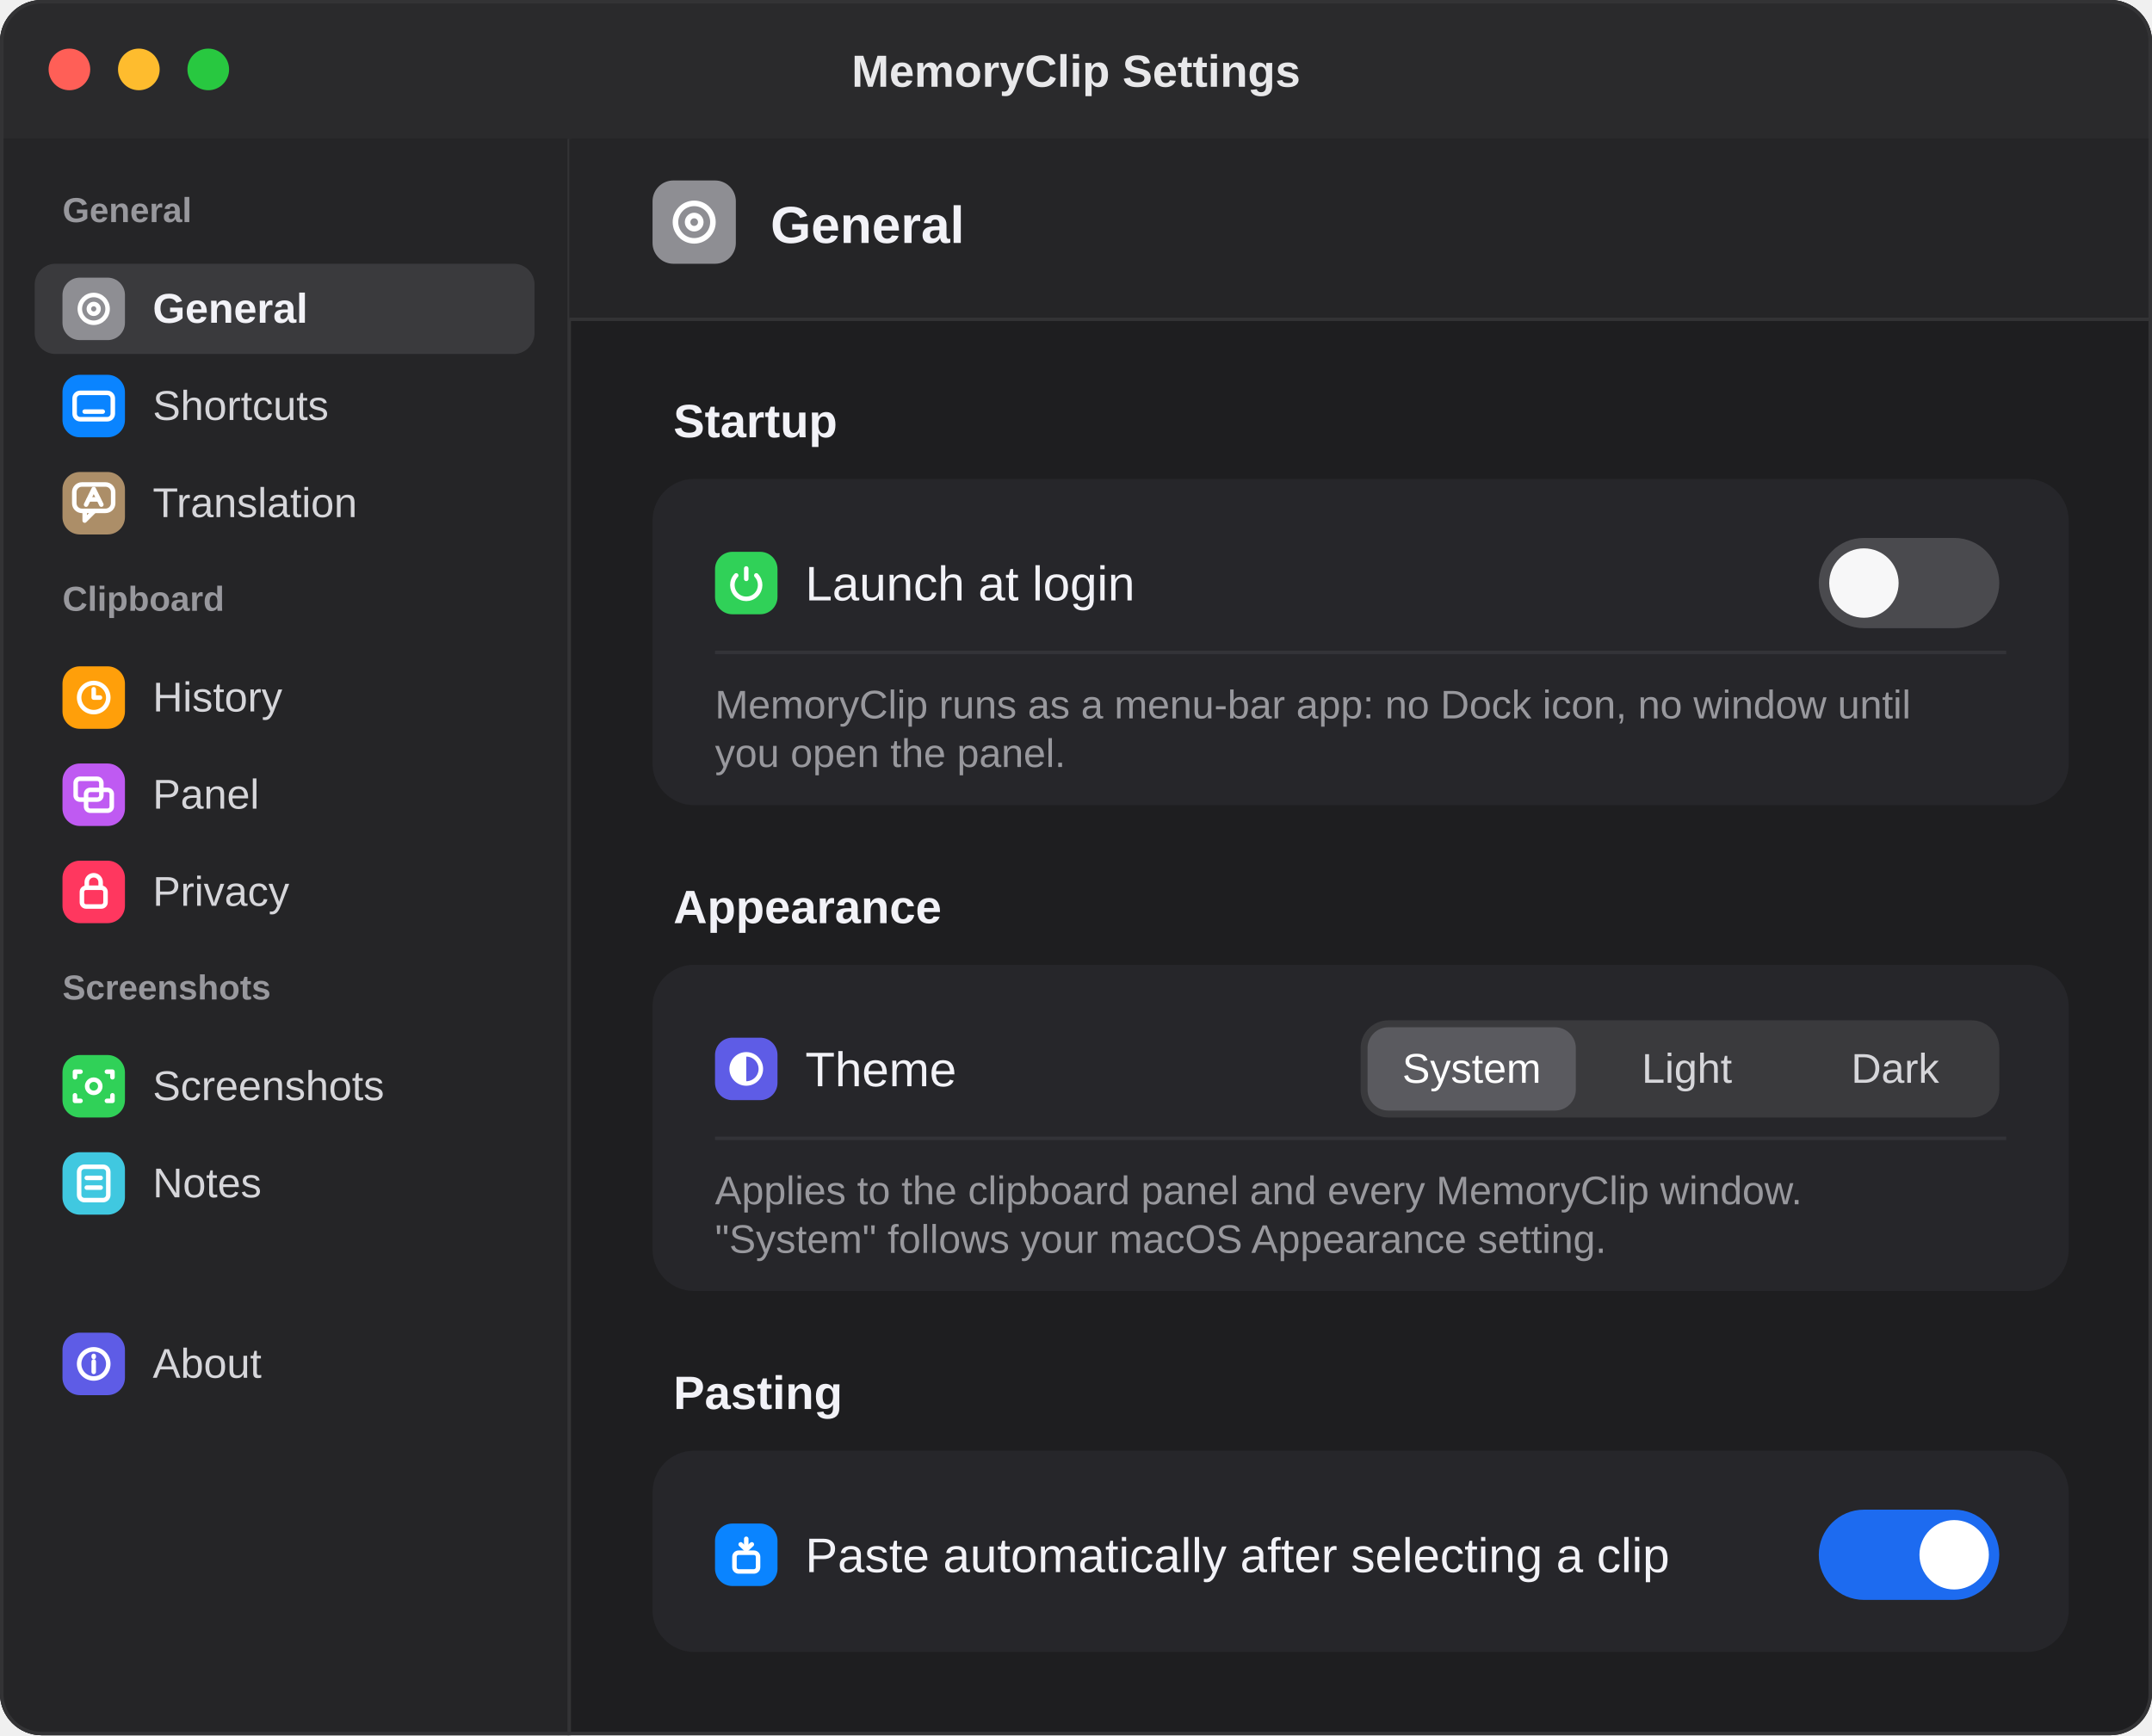
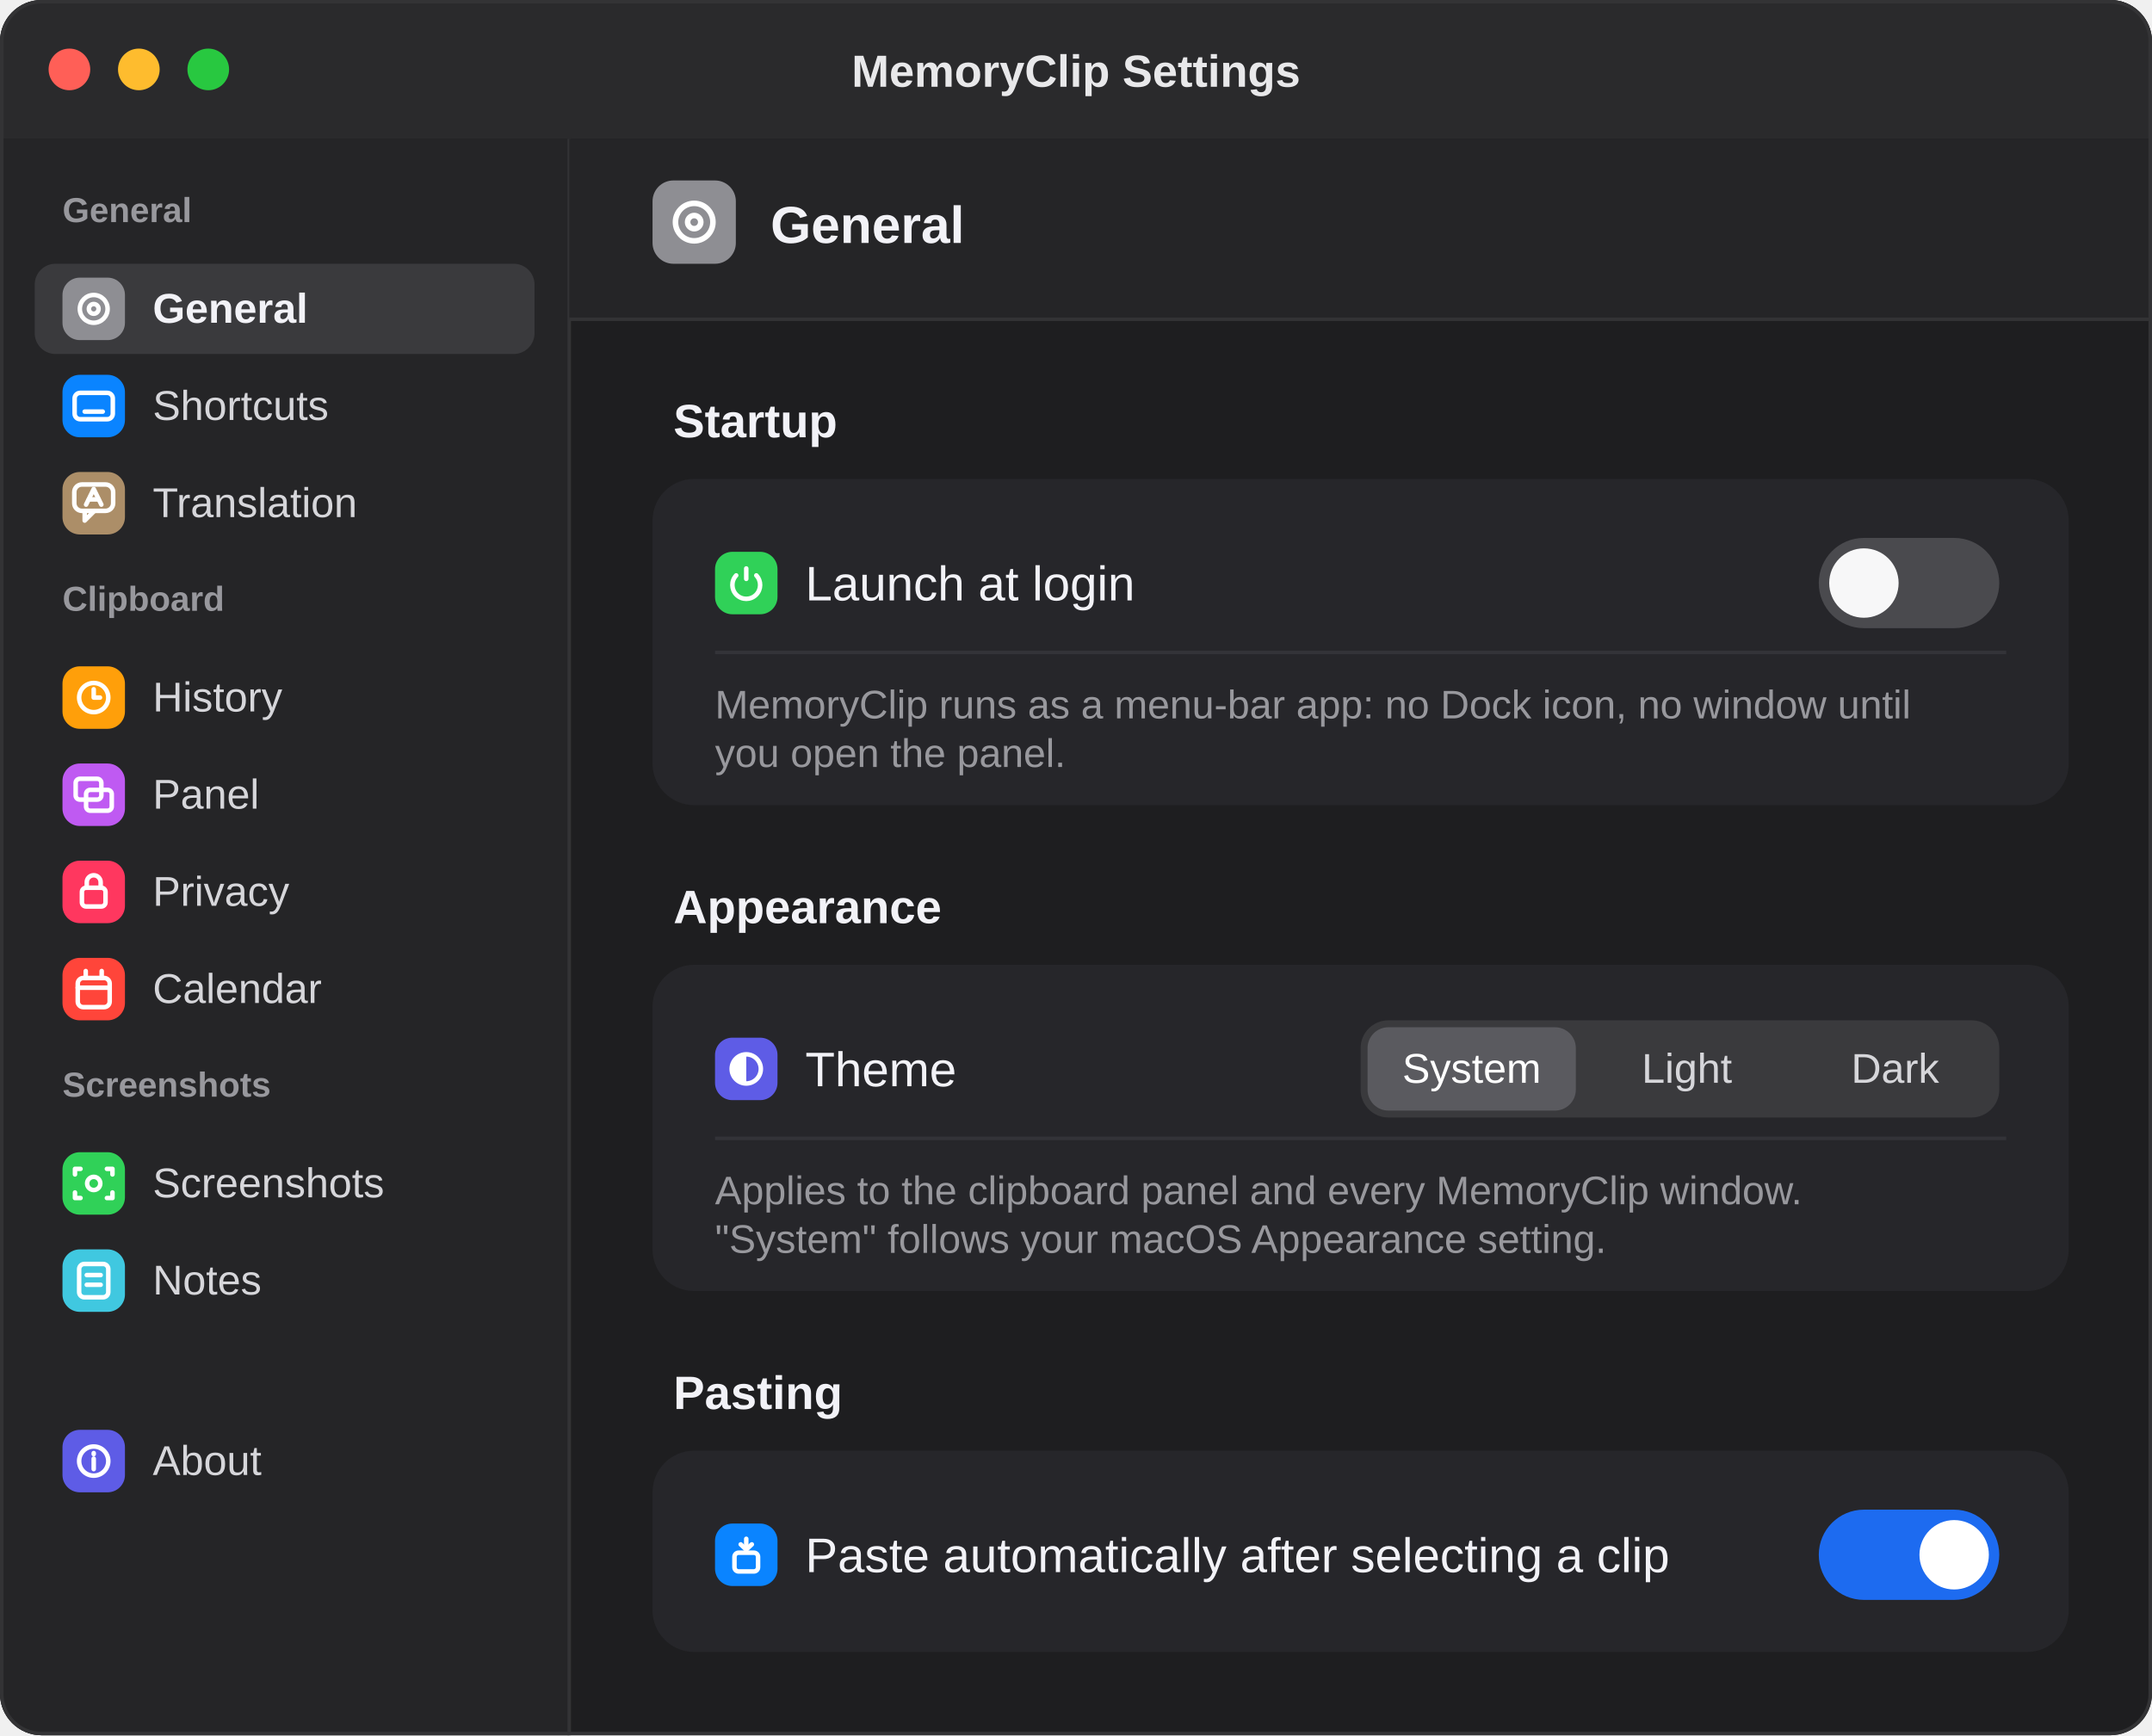
<svg xmlns="http://www.w3.org/2000/svg" viewBox="0 0 620 500" width="620" height="500" font-family="-apple-system, BlinkMacSystemFont, 'SF Pro Text', 'Helvetica Neue', Arial, sans-serif">
  <rect width="620" height="500" rx="12" fill="#1e1e20" />
  <path d="M0 12 A12 12 0 0 1 12 0 H608 A12 12 0 0 1 620 12 V40 H0 Z" fill="#2a2a2c" />
  <circle cx="20" cy="20" r="6" fill="#ff5f57" />
  <circle cx="40" cy="20" r="6" fill="#febc2e" />
  <circle cx="60" cy="20" r="6" fill="#28c840" />
  <text x="310" y="25" fill="#e8e8ea" font-size="13" font-weight="600" text-anchor="middle">MemoryClip Settings</text>
  <path d="M0 40 H164 V500 H12 A12 12 0 0 1 0 488 Z" fill="#252527" />
  <rect x="10" y="76" width="144" height="26" rx="6" fill="#3a3a3d" />
  <g font-size="10" font-weight="600" fill="#98989d">
    <text x="18" y="64">General</text>
    <text x="18" y="176">Clipboard</text>
-     <text x="18" y="288">Screenshots</text>
+     <text x="18" y="316">Screenshots</text>
  </g>
  <g font-size="12" fill="#d6d6da">
    <text x="44" y="93" fill="#f2f2f7" font-weight="600">General</text>
    <text x="44" y="121">Shortcuts</text>
    <text x="44" y="149">Translation</text>
    <text x="44" y="205">History</text>
    <text x="44" y="233">Panel</text>
    <text x="44" y="261">Privacy</text>
-     <text x="44" y="317">Screenshots</text>
-     <text x="44" y="345">Notes</text>
-     <text x="44" y="397">About</text>
+     <text x="44" y="289">Calendar</text>
+     <text x="44" y="345">Screenshots</text>
+     <text x="44" y="373">Notes</text>
+     <text x="44" y="425">About</text>
  </g>
  <g>
    <rect x="18" y="80" width="18" height="18" rx="5" fill="#8e8e93" />
    <rect x="18" y="108" width="18" height="18" rx="5" fill="#0a84ff" />
    <rect x="18" y="136" width="18" height="18" rx="5" fill="#ac8e68" />
    <rect x="18" y="192" width="18" height="18" rx="5" fill="#ff9f0a" />
    <rect x="18" y="220" width="18" height="18" rx="5" fill="#bf5af2" />
    <rect x="18" y="248" width="18" height="18" rx="5" fill="#ff375f" />
-     <rect x="18" y="304" width="18" height="18" rx="5" fill="#30d158" />
-     <rect x="18" y="332" width="18" height="18" rx="5" fill="#40c8e0" />
-     <rect x="18" y="384" width="18" height="18" rx="5" fill="#5e5ce6" />
+     <rect x="18" y="276" width="18" height="18" rx="5" fill="#ff453a" />
+     <rect x="18" y="332" width="18" height="18" rx="5" fill="#30d158" />
+     <rect x="18" y="360" width="18" height="18" rx="5" fill="#40c8e0" />
+     <rect x="18" y="412" width="18" height="18" rx="5" fill="#5e5ce6" />
  </g>
  <g fill="none" stroke="#ffffff" stroke-width="1.3" stroke-linecap="round" stroke-linejoin="round">
    <circle cx="27" cy="89" r="4" />
    <circle cx="27" cy="89" r="1.4" />
    <rect x="21.5" y="113.2" width="11" height="7.6" rx="1.6" />
    <path d="M24.4 118.6 H29.6" />
    <rect x="21.4" y="139.6" width="11.2" height="7.6" rx="2.2" />
    <path d="M24.4 147.2 V150 L27.2 147.2" />
    <path d="M24.8 145.4 L27 140.9 L29.2 145.4" />
    <path d="M25.6 143.9 H28.4" />
    <circle cx="27" cy="201" r="4.2" />
    <path d="M27 198.6 V201 H28.8" />
    <rect x="21.8" y="224.4" width="7.4" height="6" rx="1.2" />
    <rect x="24.8" y="227.6" width="7.4" height="6" rx="1.2" />
    <rect x="23.6" y="255.8" width="6.8" height="5.4" rx="1.2" />
    <path d="M25 255.8 V254.2 a2 2 0 0 1 4 0 V255.8" />
-     <path d="M21.6 310.4 V308.8 H23.2" />
-     <path d="M30.8 308.8 H32.4 V310.4" />
-     <path d="M32.4 315.6 V317.2 H30.8" />
-     <path d="M23.2 317.2 H21.6 V315.6" />
-     <circle cx="27" cy="313" r="1.9" />
-     <rect x="22.8" y="336.2" width="8.4" height="9.6" rx="1.5" />
-     <path d="M25 339.4 H29" />
-     <path d="M25 342.2 H29" />
-     <circle cx="27" cy="393" r="4.2" />
-     <path d="M27 390.7 v0.3" />
-     <path d="M27 392.3 v3" />
+     <rect x="22.4" y="281.8" width="9.2" height="8.4" rx="1.6" />
+     <path d="M22.4 284.6 H31.6" />
+     <path d="M24.7 279.8 V281.8" />
+     <path d="M29.3 279.8 V281.8" />
+     <path d="M21.6 338.4 V336.8 H23.2" />
+     <path d="M30.8 336.8 H32.4 V338.4" />
+     <path d="M32.4 343.6 V345.2 H30.8" />
+     <path d="M23.2 345.2 H21.6 V343.6" />
+     <circle cx="27" cy="341" r="1.9" />
+     <rect x="22.8" y="364.2" width="8.4" height="9.6" rx="1.5" />
+     <path d="M25 367.4 H29" />
+     <path d="M25 370.2 H29" />
+     <circle cx="27" cy="421" r="4.2" />
+     <path d="M27 418.7 v0.3" />
+     <path d="M27 420.3 v3" />
  </g>
  <line x1="164" y1="40" x2="164" y2="500" stroke="#333335" />
  <rect x="164" y="40" width="456" height="52" fill="#252527" />
  <line x1="164" y1="92" x2="620" y2="92" stroke="#333335" />
  <rect x="188" y="52" width="24" height="24" rx="6" fill="#8e8e93" />
  <g fill="none" stroke="#ffffff" stroke-width="1.6" stroke-linecap="round">
    <circle cx="200" cy="64" r="5.4" />
    <circle cx="200" cy="64" r="1.9" />
  </g>
  <text x="222" y="70" fill="#f2f2f7" font-size="15" font-weight="600">General</text>
  <text x="194" y="126" fill="#f2f2f7" font-size="13.5" font-weight="700">Startup</text>
  <rect x="188" y="138" width="408" height="94" rx="12" fill="#26262a" />
  <rect x="206" y="159" width="18" height="18" rx="5" fill="#30d158" />
  <g fill="none" stroke="#ffffff" stroke-width="1.3" stroke-linecap="round">
    <path d="M215 163.8 V166.8" />
    <path d="M212.1 165.8 a4 4 0 1 0 5.8 0" />
  </g>
  <text x="232" y="173" fill="#f2f2f7" font-size="14">Launch at login</text>
  <rect x="524" y="155" width="52" height="26" rx="13" fill="#4a4a4e" />
  <circle cx="537" cy="168" r="10" fill="#f7f7f8" />
  <line x1="206" y1="188" x2="578" y2="188" stroke="#333338" />
  <text x="206" y="207" fill="#98989d" font-size="11.5">MemoryClip runs as a menu-bar app: no Dock icon, no window until</text>
  <text x="206" y="221" fill="#98989d" font-size="11.5">you open the panel.</text>
  <text x="194" y="266" fill="#f2f2f7" font-size="13.5" font-weight="700">Appearance</text>
  <rect x="188" y="278" width="408" height="94" rx="12" fill="#26262a" />
  <rect x="206" y="299" width="18" height="18" rx="5" fill="#5e5ce6" />
  <path d="M215 303.8 A4.2 4.2 0 0 0 215 312.2 Z" fill="#ffffff" />
  <circle cx="215" cy="308" r="4.2" fill="none" stroke="#ffffff" stroke-width="1.3" />
  <text x="232" y="313" fill="#f2f2f7" font-size="14">Theme</text>
  <rect x="392" y="294" width="184" height="28" rx="8" fill="#3a3a3d" />
  <rect x="394" y="296" width="60" height="24" rx="6" fill="#5a5a5f" />
  <g font-size="12" text-anchor="middle">
    <text x="424" y="312" fill="#fff">System</text>
    <text x="486" y="312" fill="#d6d6da">Light</text>
    <text x="546" y="312" fill="#d6d6da">Dark</text>
  </g>
  <line x1="206" y1="328" x2="578" y2="328" stroke="#333338" />
  <text x="206" y="347" fill="#98989d" font-size="11.5">Applies to the clipboard panel and every MemoryClip window.</text>
  <text x="206" y="361" fill="#98989d" font-size="11.5">"System" follows your macOS Appearance setting.</text>
  <text x="194" y="406" fill="#f2f2f7" font-size="13.5" font-weight="700">Pasting</text>
  <rect x="188" y="418" width="408" height="58" rx="12" fill="#26262a" />
  <rect x="206" y="439" width="18" height="18" rx="5" fill="#0a84ff" />
  <g fill="none" stroke="#ffffff" stroke-width="1.3" stroke-linecap="round" stroke-linejoin="round">
    <rect x="211.6" y="447.4" width="6.8" height="5.4" rx="1.2" />
    <path d="M215 443.4 V446.4" />
    <path d="M213.4 445 L215 446.5 L216.6 445" />
  </g>
  <text x="232" y="453" fill="#f2f2f7" font-size="14">Paste automatically after selecting a clip</text>
  <rect x="524" y="435" width="52" height="26" rx="13" fill="#1d6bf0" />
  <circle cx="563" cy="448" r="10" fill="#fff" />
  <rect x="0.5" y="0.5" width="619" height="499" rx="11.5" fill="none" stroke="#333335" />
</svg>
